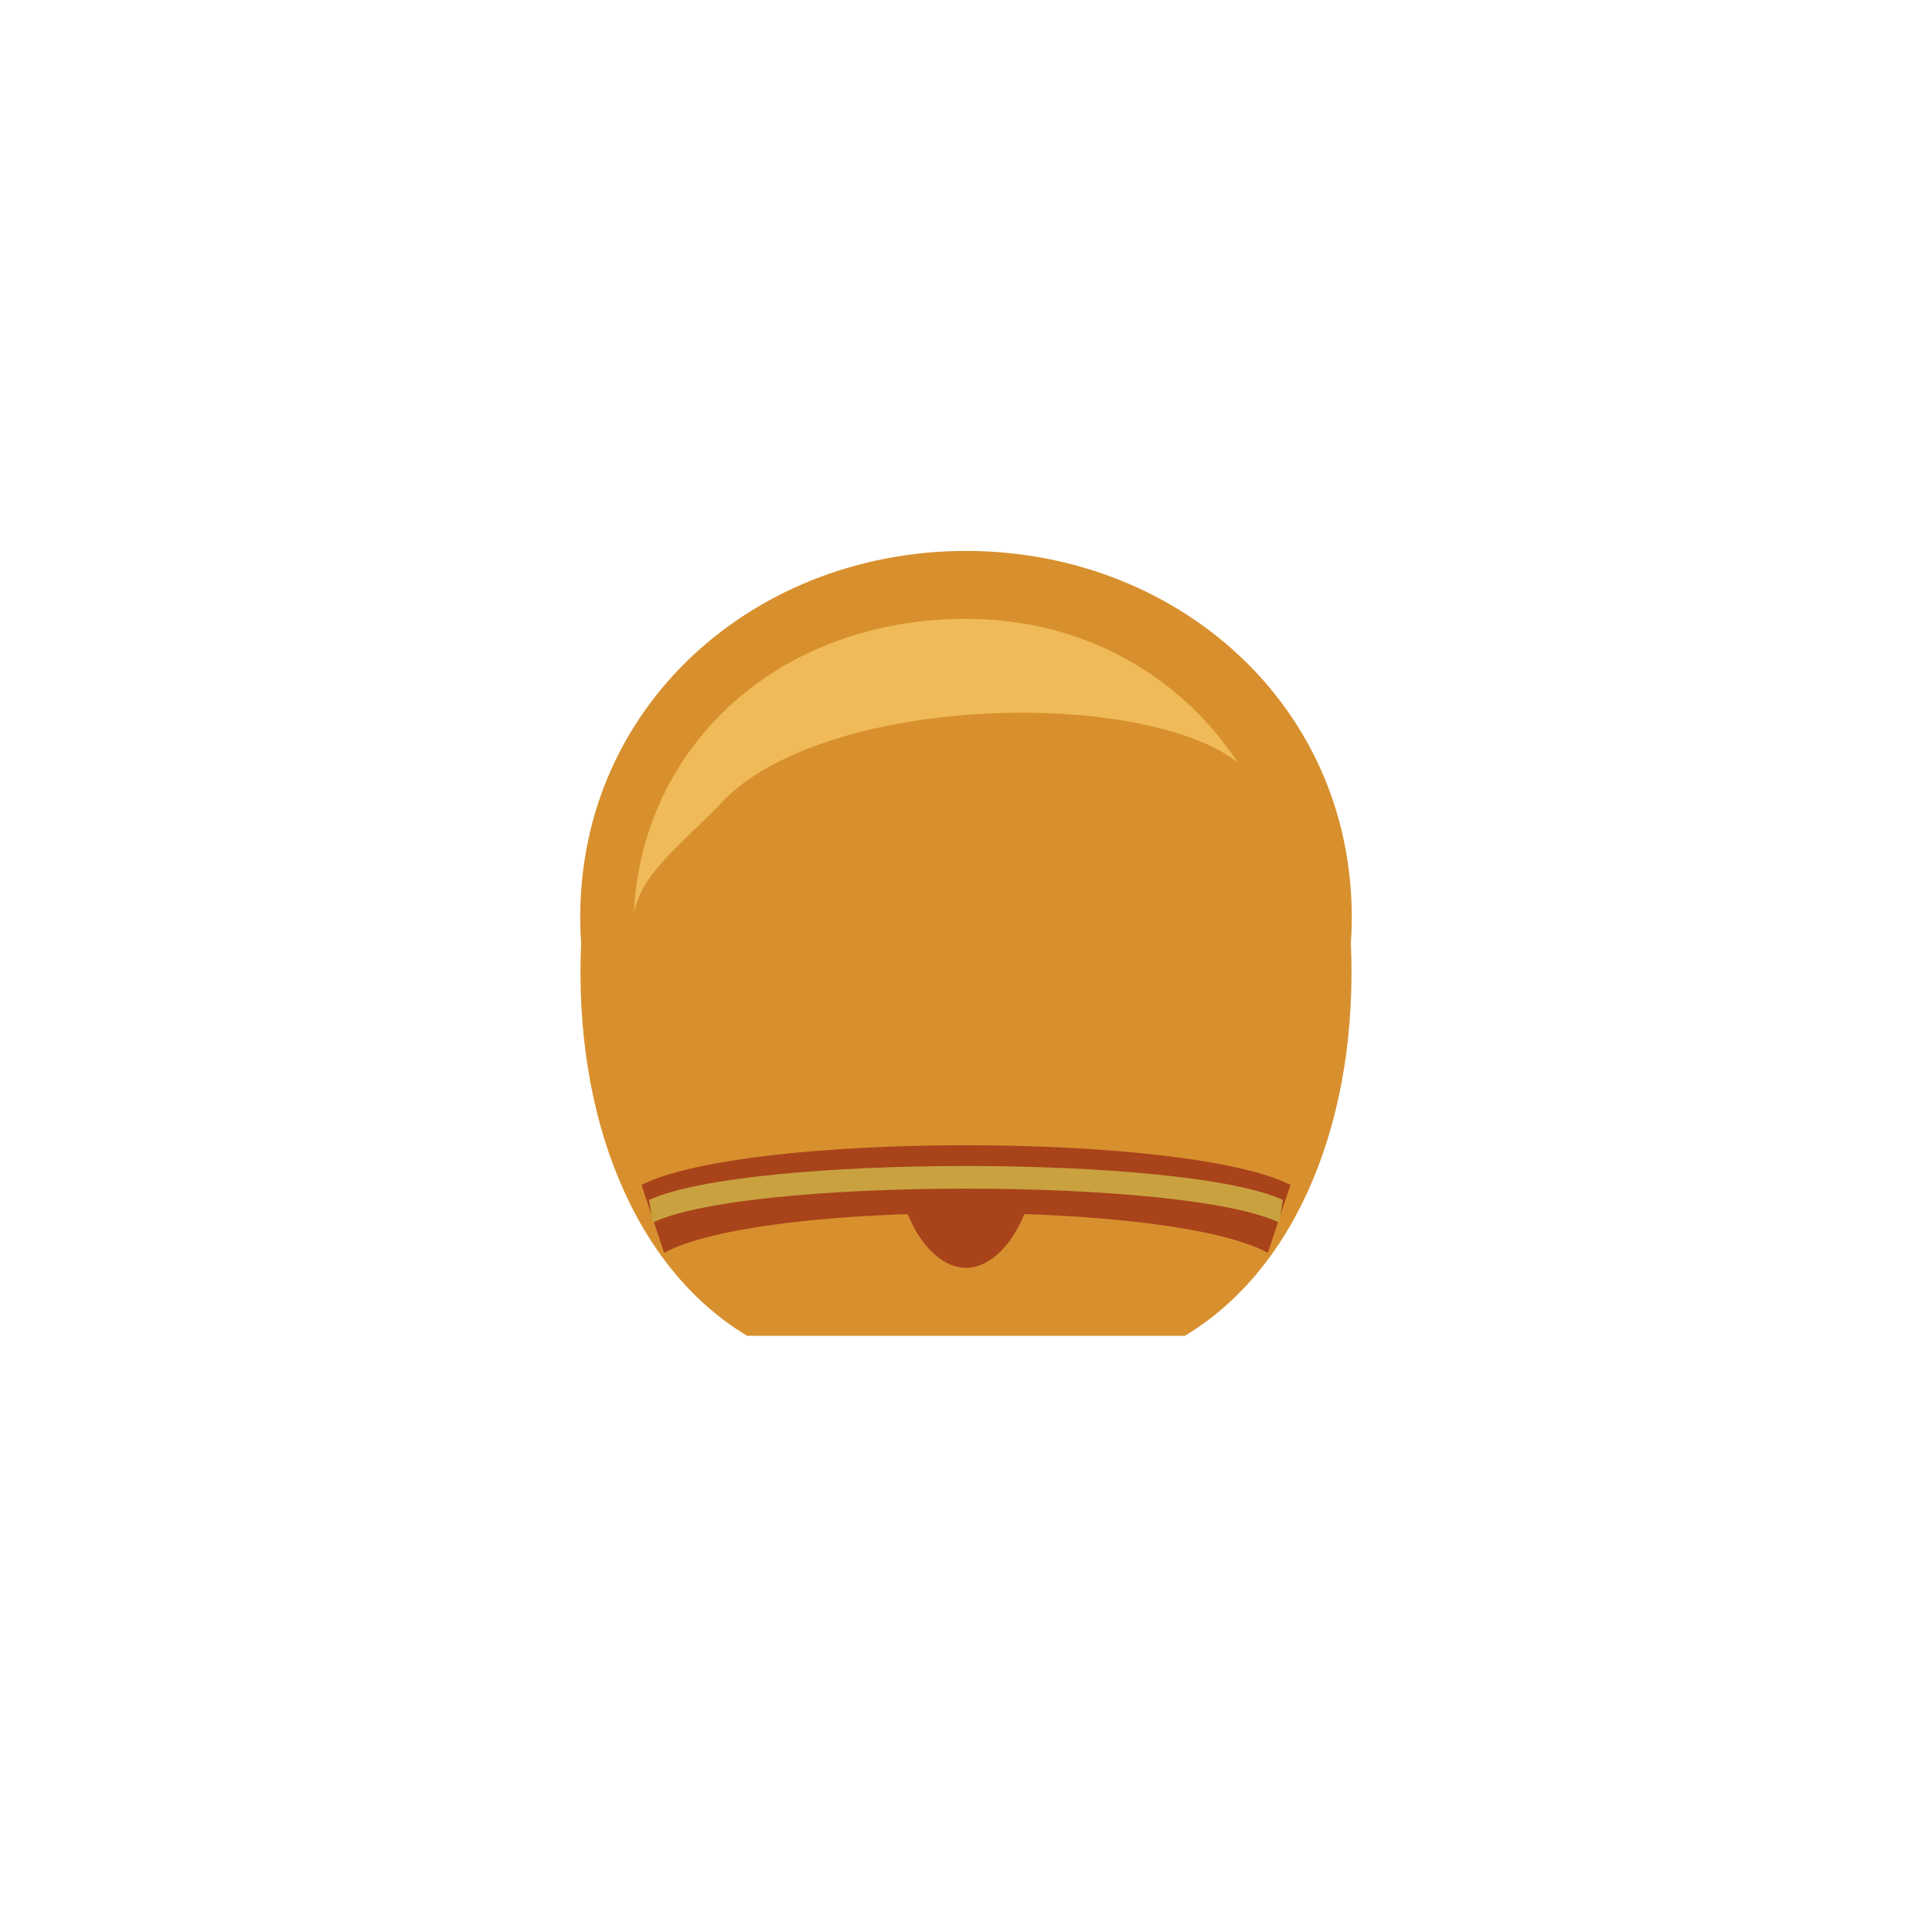
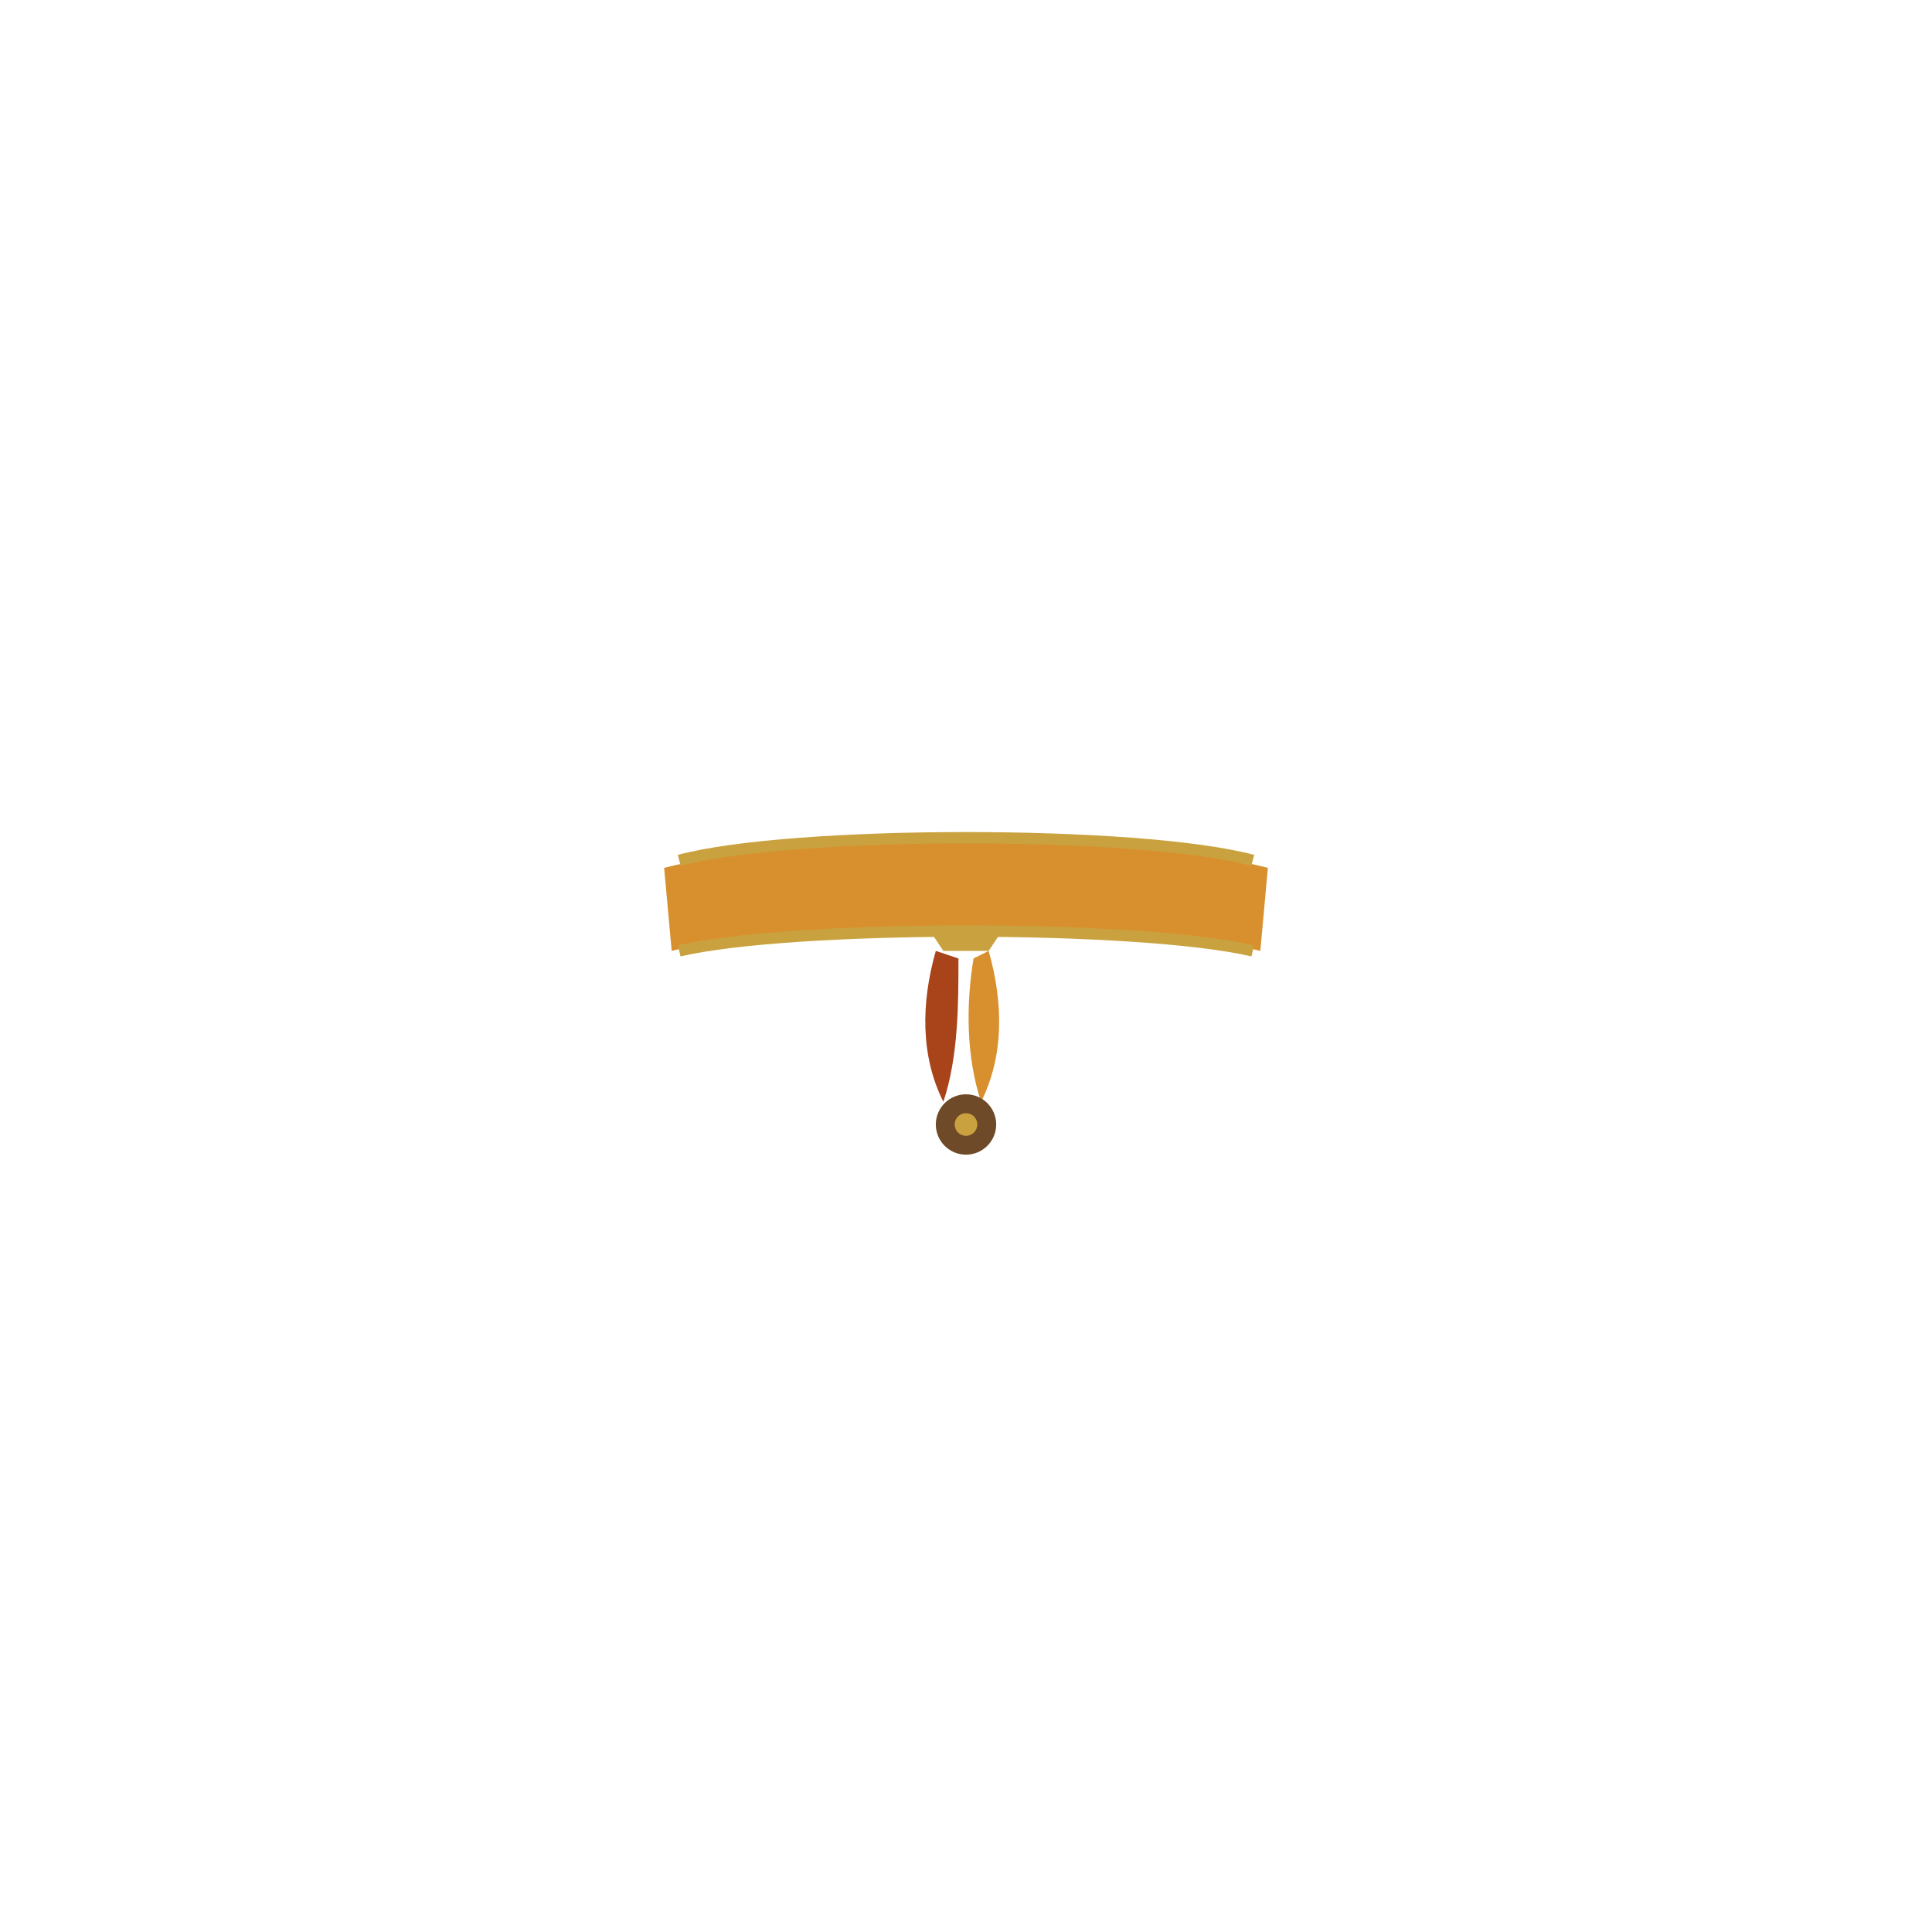
<svg xmlns="http://www.w3.org/2000/svg" viewBox="0 0 512 512" width="512" height="512">
-   <path d="M154 250 C150 190 198 146 256 146 C314 146 362 190 358 250 C360 296 344 336 314 354 L198 354 C168 336 152 296 154 250 Z" fill="#D8902E" />
-   <path d="M168 242 C170 198 206 164 256 164 C286 164 312 178 328 202 C302 182 216 184 190 214 C178 226 170 232 168 242 Z" fill="#F0BA58" />
-   <path d="M238 312 C248 304 264 304 274 312 C272 326 264 336 256 336 C248 336 240 326 238 312 Z" fill="#A8431A" />
-   <path d="M170 314 C198 300 314 300 342 314 L336 332 C310 318 202 318 176 332 Z" fill="#A8431A" />
-   <path d="M172 318 C198 306 314 306 340 318 L339 324 C314 312 198 312 173 324 Z" fill="#C9A23F" />
+   <path d="M176 230 C210 221 302 221 336 230 L334 252 C302 244 210 244 178 252 Z" fill="#D8902E" />
+   <path d="M180 228 C210 220 302 220 332 228" stroke="#C9A23F" stroke-width="3" fill="none" />
+   <path d="M180 252 C210 245 302 245 332 252" stroke="#C9A23F" stroke-width="3" fill="none" />
+   <path d="M246 246 L266 246 L262 252 L250 252 Z" fill="#C9A23F" />
+   <path d="M248 252 C244 266 244 280 250 292 C254 280 254 266 254 254 Z" fill="#A8431A" />
+   <path d="M262 252 C266 266 266 280 260 292 C256 280 256 266 258 254 Z" fill="#D8902E" />
+   <circle cx="256" cy="298" r="8" fill="#6E4A28" />
+   <circle cx="256" cy="298" r="3" fill="#C9A23F" />
</svg>
